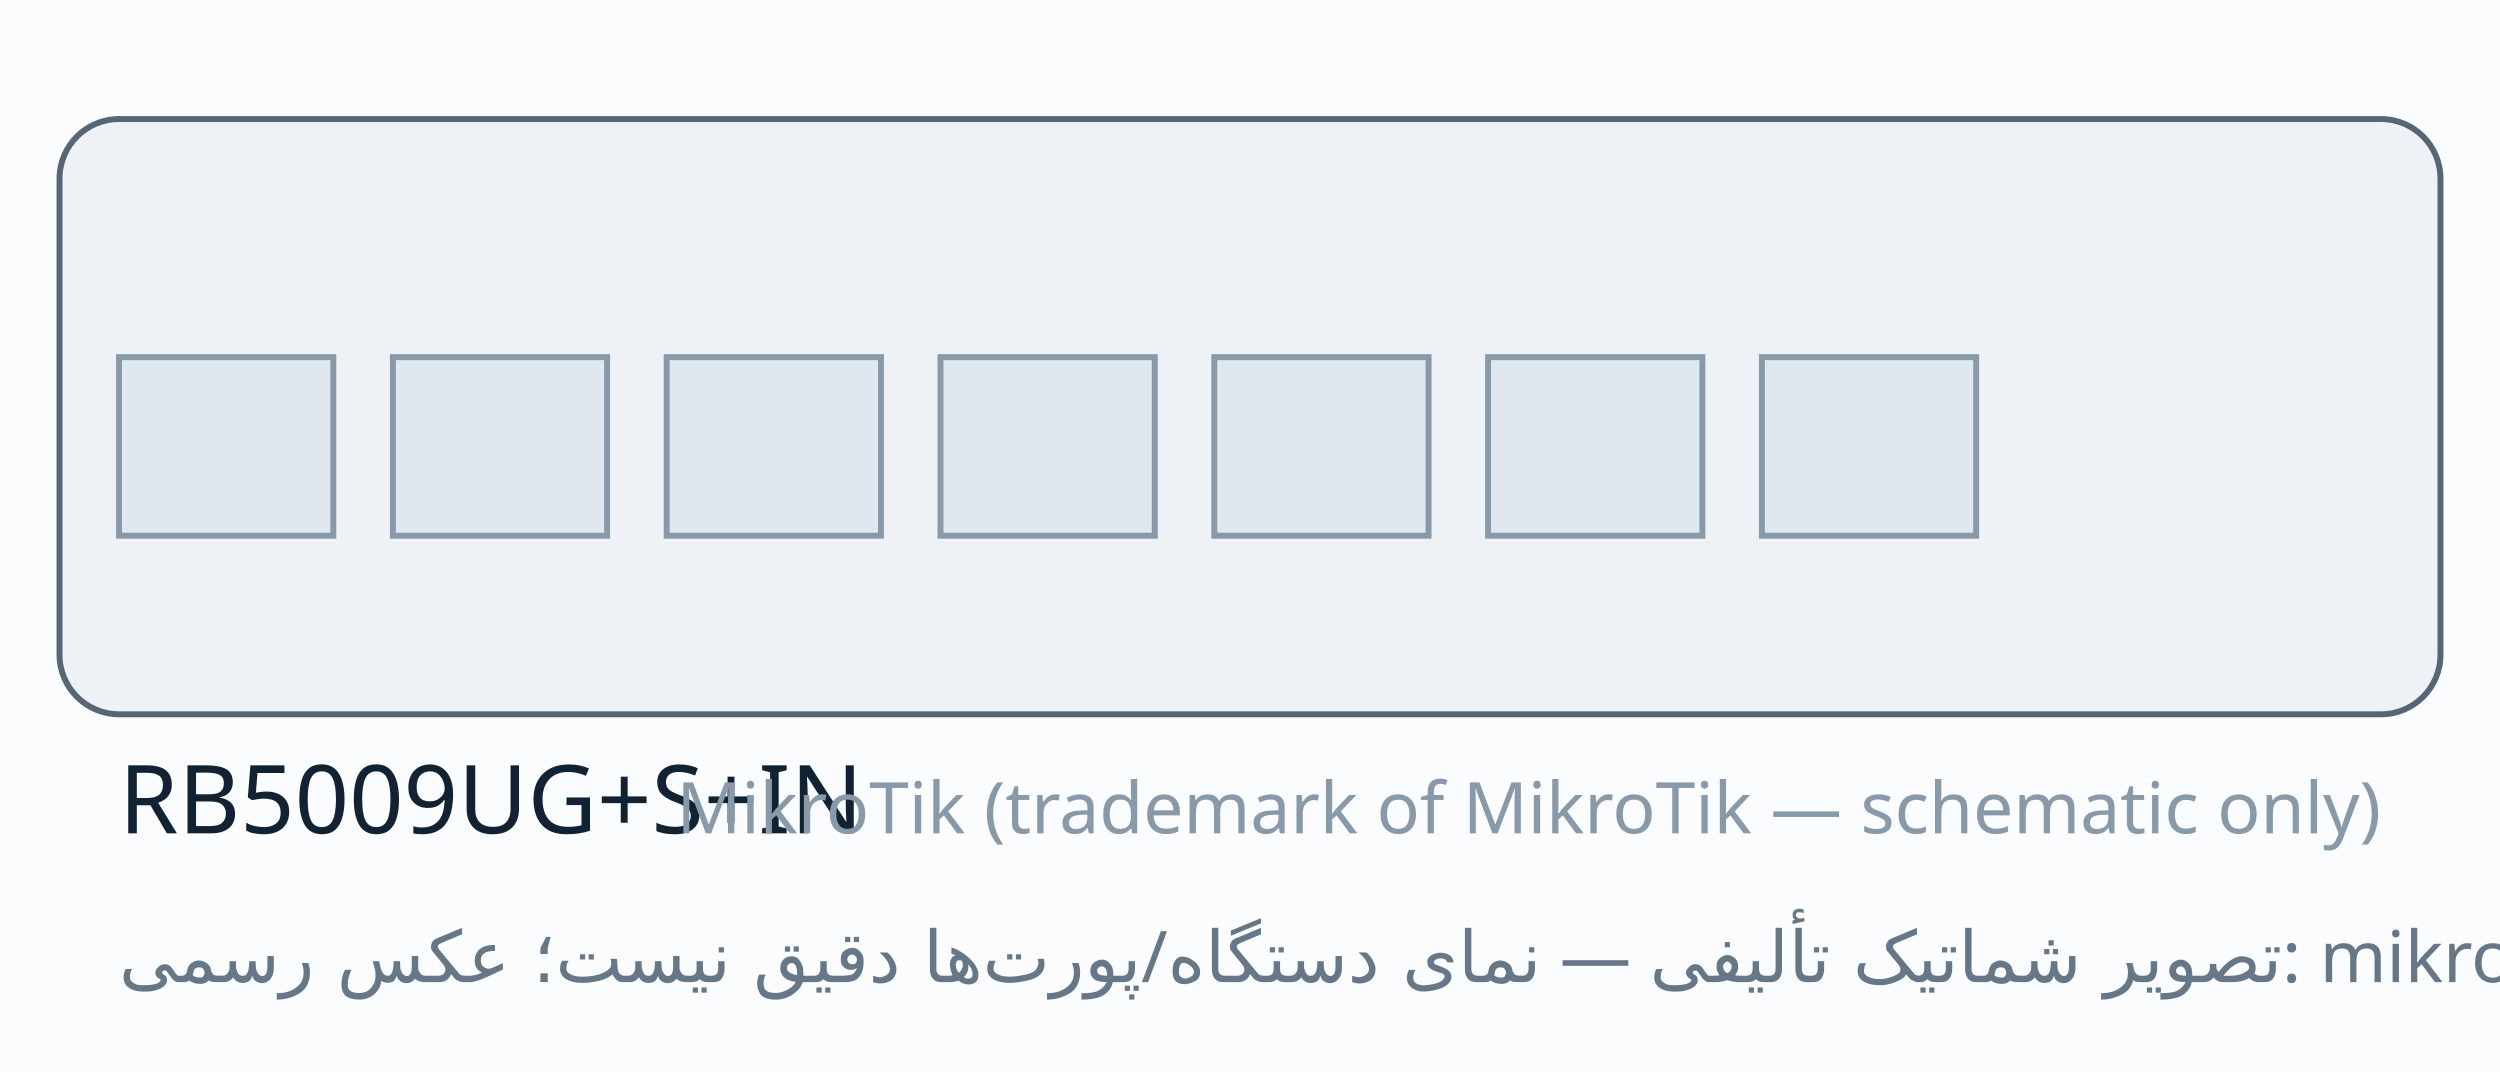
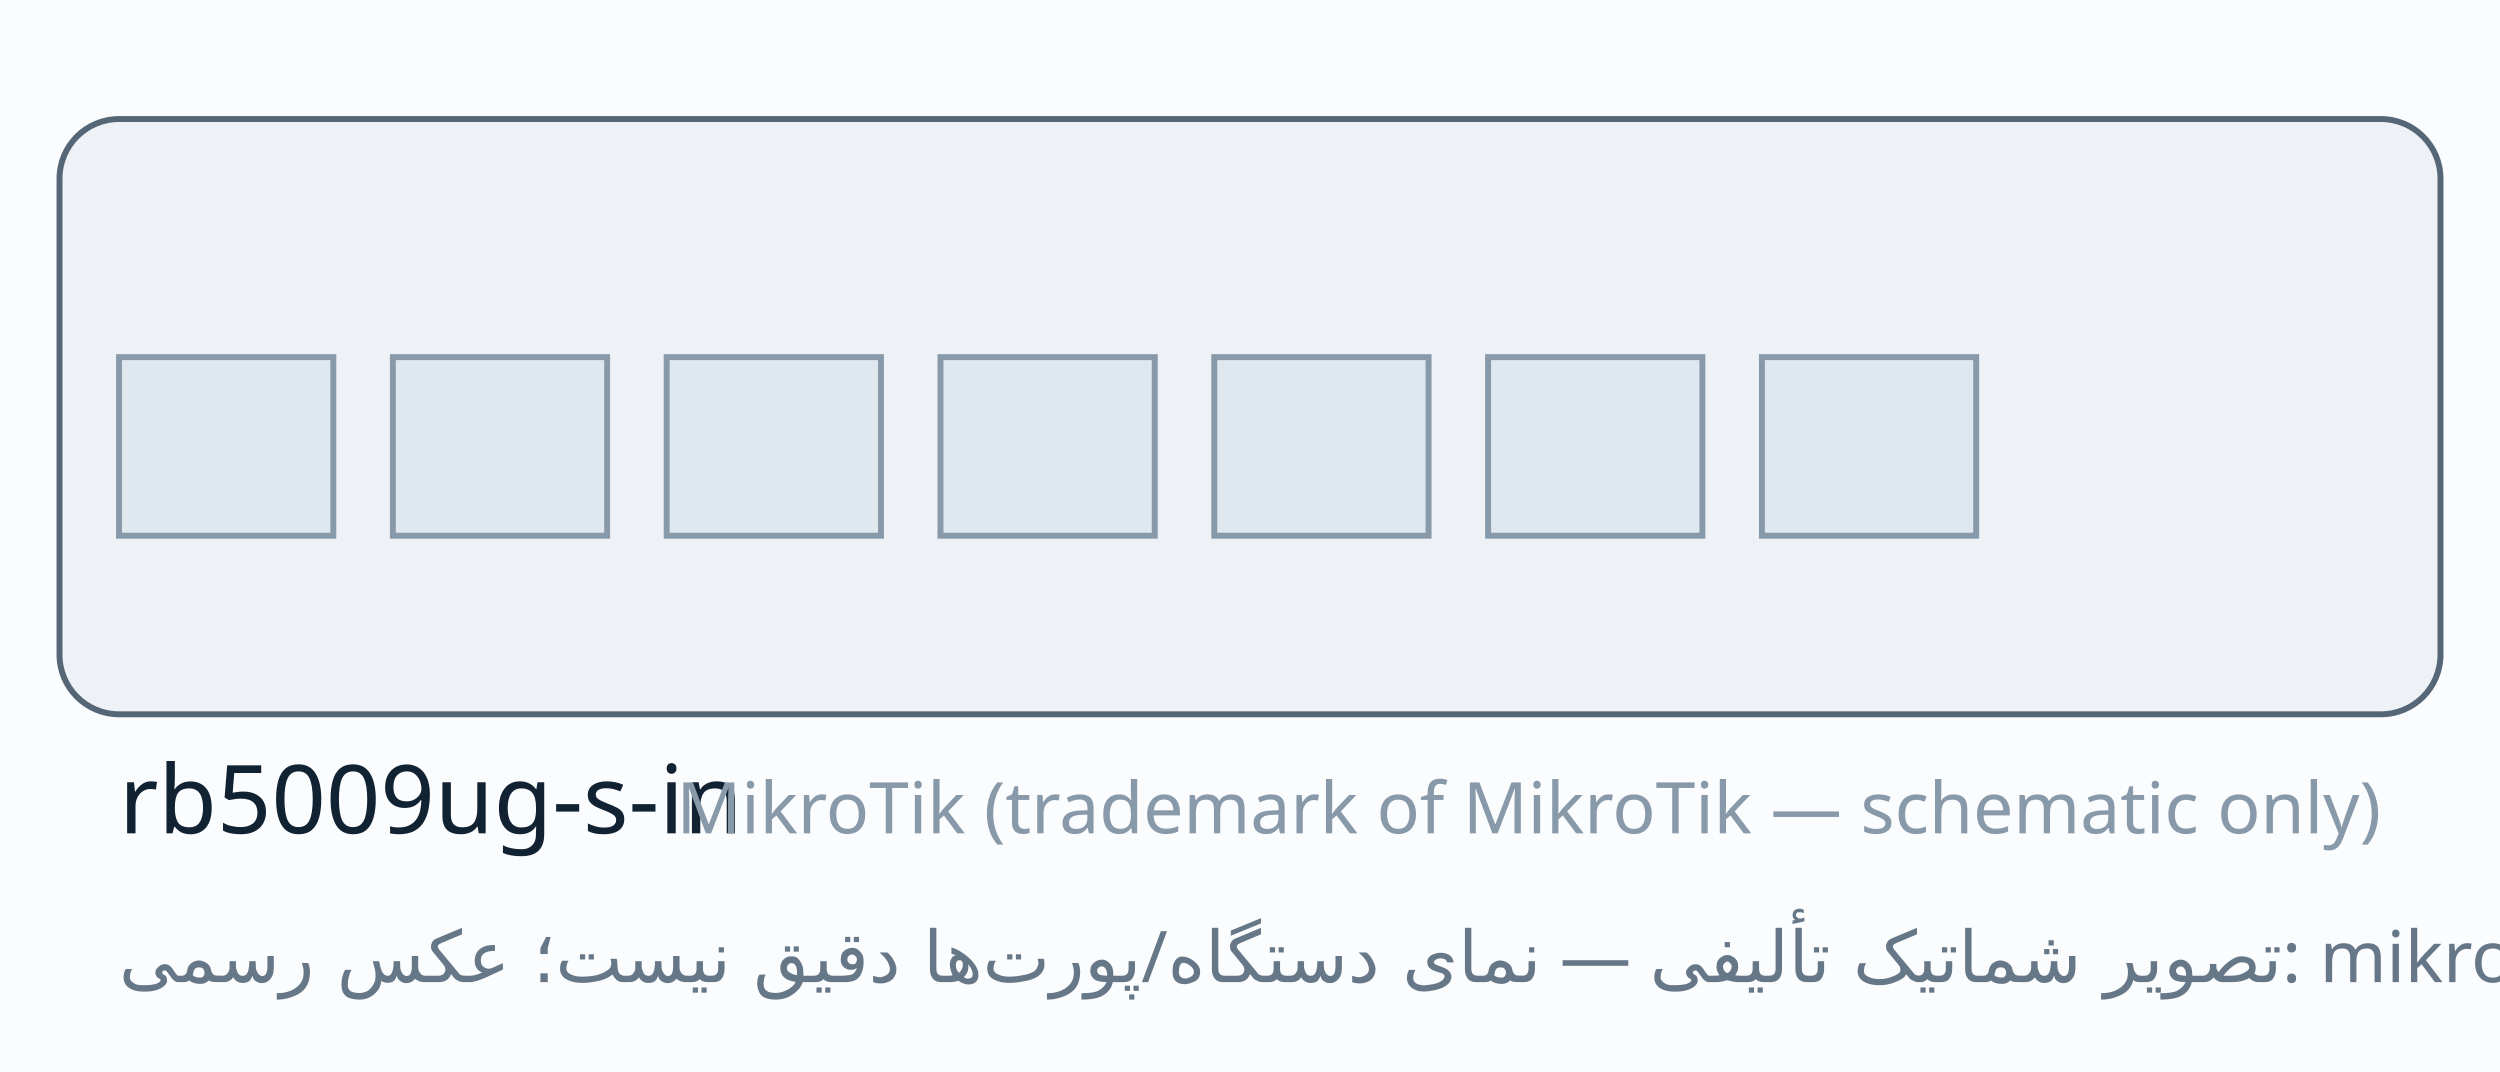
<svg xmlns="http://www.w3.org/2000/svg" viewBox="0 0 420 180" font-family="Tahoma,sans-serif">
  <rect width="420" height="180" fill="#fbfcfe" />
  <rect x="10" y="20" width="400" height="100" rx="10" fill="#eef2f7" stroke="#567" />
  <rect x="20" y="60" width="36" height="30" fill="#dfe7ef" stroke="#89a" />
  <rect x="66" y="60" width="36" height="30" fill="#dfe7ef" stroke="#89a" />
  <rect x="112" y="60" width="36" height="30" fill="#dfe7ef" stroke="#89a" />
  <rect x="158" y="60" width="36" height="30" fill="#dfe7ef" stroke="#89a" />
  <rect x="204" y="60" width="36" height="30" fill="#dfe7ef" stroke="#89a" />
  <rect x="250" y="60" width="36" height="30" fill="#dfe7ef" stroke="#89a" />
  <rect x="296" y="60" width="36" height="30" fill="#dfe7ef" stroke="#89a" />
-   <text x="20" y="140" font-size="16" fill="#123">RB5009UG+S+IN</text>
+   <text x="20" y="140" font-size="16" fill="#123">rb5009ug-s-in</text>
  <text x="20" y="165" font-size="12" fill="#678">تصویر شماتیک تألیفی — نمای دستگاه/پورت‌ها دقیق نیست؛ عکس رسمی: mikrotik.com</text>
  <text x="400" y="140" text-anchor="end" font-size="12" fill="#89a">MikroTik (trademark of MikroTik — schematic only)</text>
</svg>
